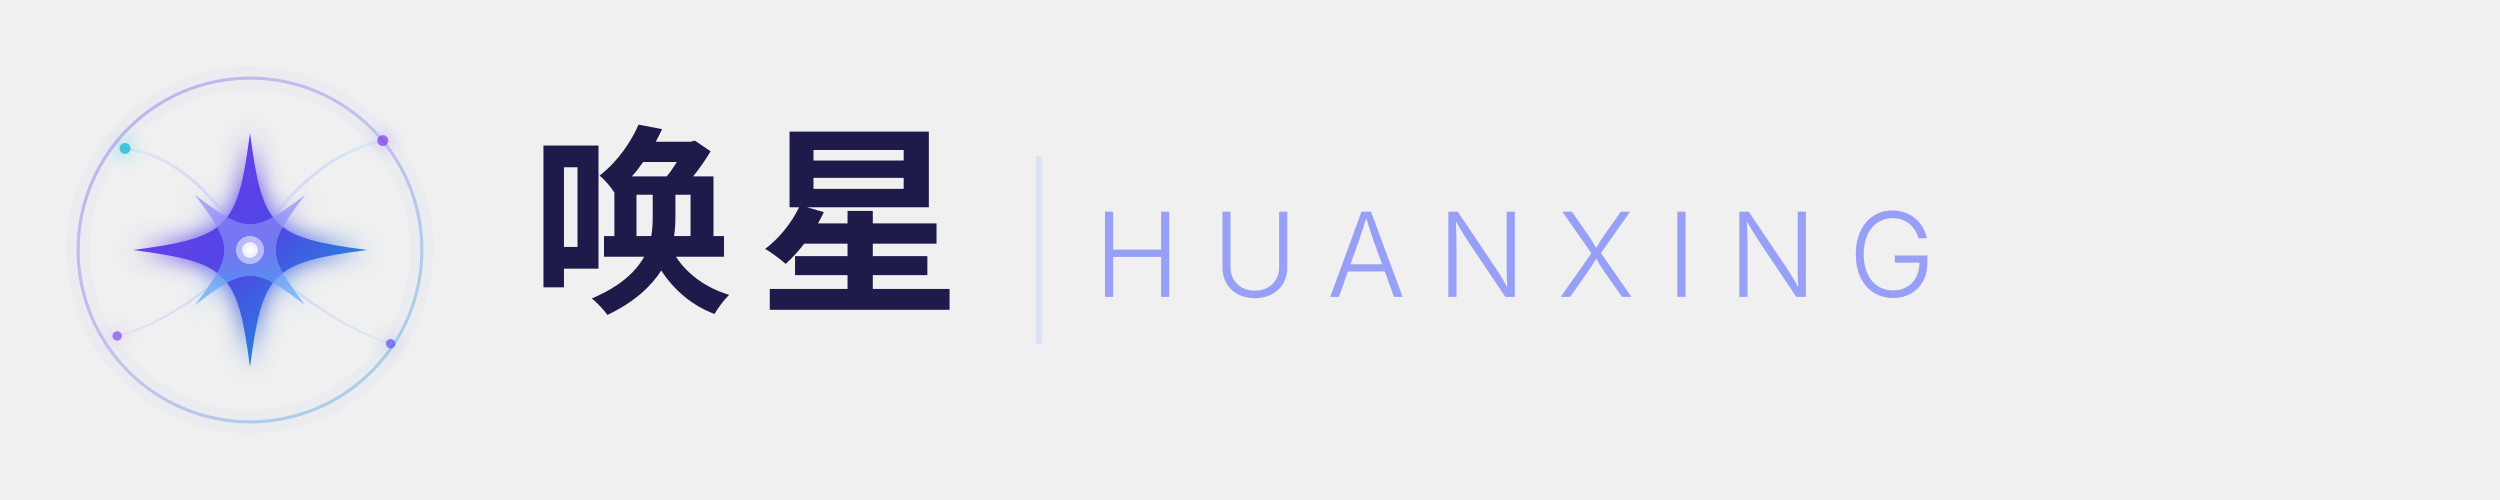
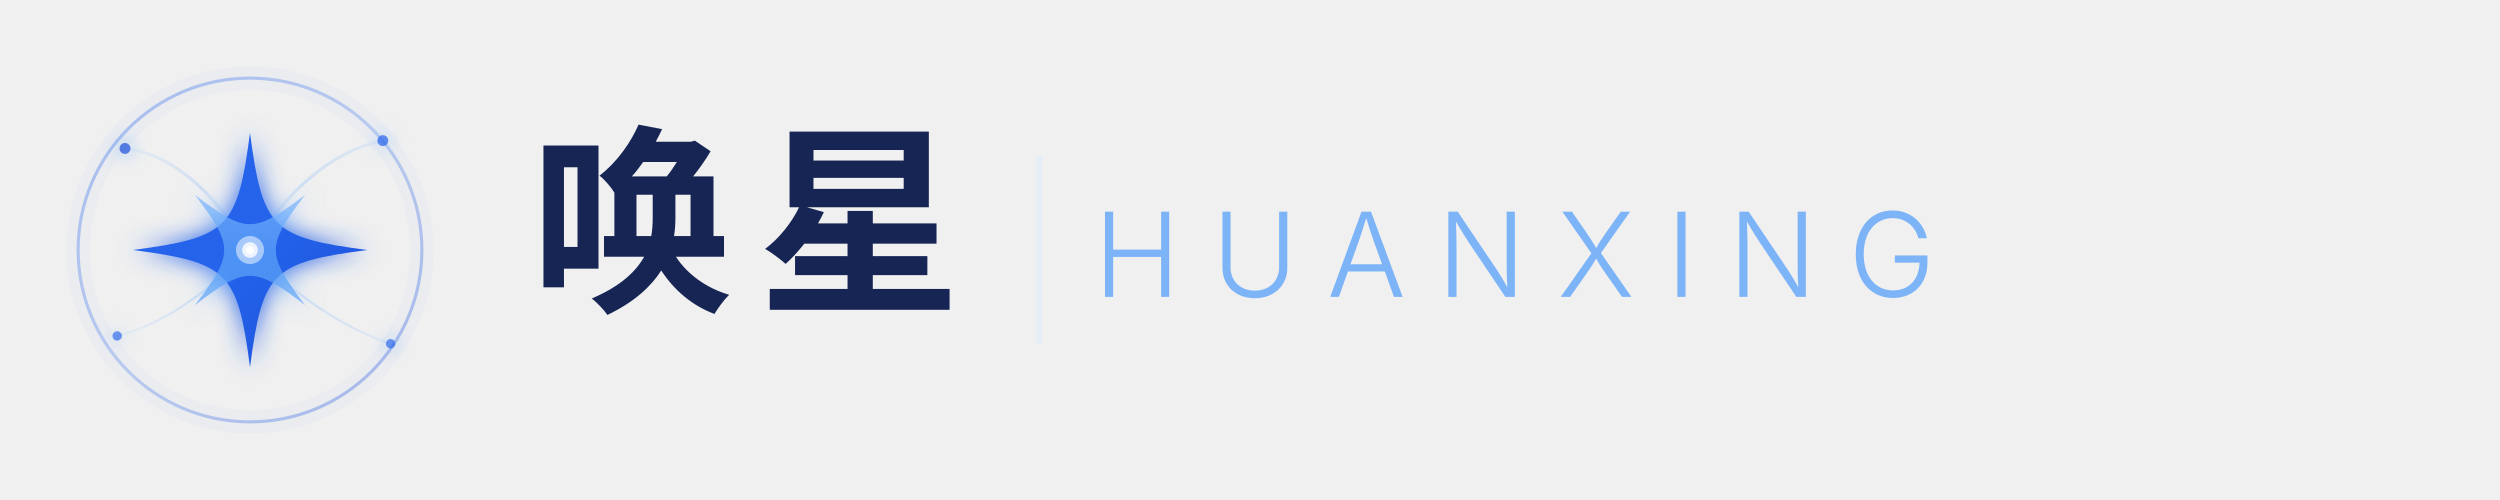
<svg xmlns="http://www.w3.org/2000/svg" viewBox="0 0 320 64" width="320" height="64">
  <defs>
    <linearGradient id="starGrad" x1="0%" y1="0%" x2="100%" y2="100%">
-       <stop offset="0%" stop-color="#7C3AED" />
-       <stop offset="50%" stop-color="#4F46E5" />
-       <stop offset="100%" stop-color="#06B6D4" />
+       <stop offset="0%" stop-color="#2563EB" />
+       <stop offset="50%" stop-color="#2563EB" />
+       <stop offset="100%" stop-color="#1D4ED8" />
    </linearGradient>
    <linearGradient id="starInner" x1="0%" y1="0%" x2="100%" y2="100%">
-       <stop offset="0%" stop-color="#A78BFA" />
-       <stop offset="50%" stop-color="#818CF8" />
-       <stop offset="100%" stop-color="#22D3EE" />
+       <stop offset="0%" stop-color="#93C5FD" />
+       <stop offset="50%" stop-color="#60A5FA" />
+       <stop offset="100%" stop-color="#60A5FA" />
    </linearGradient>
    <linearGradient id="ringGrad" x1="0%" y1="0%" x2="100%" y2="100%">
-       <stop offset="0%" stop-color="#7C3AED" stop-opacity="0.35" />
-       <stop offset="50%" stop-color="#4F46E5" stop-opacity="0.25" />
-       <stop offset="100%" stop-color="#06B6D4" stop-opacity="0.35" />
+       <stop offset="0%" stop-color="#2563EB" stop-opacity="0.35" />
+       <stop offset="50%" stop-color="#2563EB" stop-opacity="0.25" />
+       <stop offset="100%" stop-color="#1D4ED8" stop-opacity="0.35" />
    </linearGradient>
    <linearGradient id="lineGrad1" x1="0%" y1="0%" x2="100%" y2="0%">
-       <stop offset="0%" stop-color="#818CF8" stop-opacity="0" />
-       <stop offset="40%" stop-color="#818CF8" stop-opacity="0.22" />
-       <stop offset="100%" stop-color="#22D3EE" stop-opacity="0.1" />
+       <stop offset="0%" stop-color="#60A5FA" stop-opacity="0" />
+       <stop offset="40%" stop-color="#60A5FA" stop-opacity="0.22" />
+       <stop offset="100%" stop-color="#60A5FA" stop-opacity="0.1" />
    </linearGradient>
    <linearGradient id="lineGrad2" x1="0%" y1="0%" x2="100%" y2="0%">
-       <stop offset="0%" stop-color="#A78BFA" stop-opacity="0.1" />
-       <stop offset="60%" stop-color="#818CF8" stop-opacity="0.22" />
-       <stop offset="100%" stop-color="#818CF8" stop-opacity="0" />
+       <stop offset="0%" stop-color="#93C5FD" stop-opacity="0.1" />
+       <stop offset="60%" stop-color="#60A5FA" stop-opacity="0.22" />
+       <stop offset="100%" stop-color="#60A5FA" stop-opacity="0" />
    </linearGradient>
    <linearGradient id="textGrad" x1="0%" y1="0%" x2="100%" y2="0%">
-       <stop offset="0%" stop-color="#4F46E5" />
-       <stop offset="100%" stop-color="#7C3AED" />
+       <stop offset="0%" stop-color="#2563EB" />
+       <stop offset="100%" stop-color="#2563EB" />
    </linearGradient>
    <filter id="starGlow" x="-30%" y="-30%" width="160%" height="160%">
      <feGaussianBlur in="SourceGraphic" stdDeviation="1.5" result="blur" />
      <feMerge>
        <feMergeNode in="blur" />
        <feMergeNode in="SourceGraphic" />
      </feMerge>
    </filter>
    <filter id="nodeGlow" x="-100%" y="-100%" width="300%" height="300%">
      <feGaussianBlur in="SourceGraphic" stdDeviation="1" />
    </filter>
  </defs>
  <g transform="translate(32, 32)">
-     <circle r="22" fill="none" stroke="#6366F1" stroke-width="3" stroke-opacity="0.03" />
+     <circle r="22" fill="none" stroke="#3B82F6" stroke-width="3" stroke-opacity="0.03" />
    <circle r="22" fill="none" stroke="url(#ringGrad)" stroke-width="0.4" />
    <path d="M0 0 Q 7.5 -12, 17 -14" fill="none" stroke="url(#lineGrad1)" stroke-width="0.4" />
    <path d="M0 0 Q -7.5 -12, -16 -13" fill="none" stroke="url(#lineGrad2)" stroke-width="0.4" />
    <path d="M0 0 Q 9 9, 18 12" fill="none" stroke="url(#lineGrad1)" stroke-width="0.3" />
    <path d="M0 0 Q -9 9, -17 11" fill="none" stroke="url(#lineGrad2)" stroke-width="0.3" />
    <g filter="url(#starGlow)">
      <path d="M0 -15 C1.6 -2.8, 2.8 -1.6, 15 0 C2.8 1.6, 1.6 2.8, 0 15 C-1.6 2.8, -2.8 1.6, -15 0 C-2.8 -1.6, -1.6 -2.8, 0 -15 Z" fill="url(#starGrad)" />
      <path d="M0 -10 C1.1 -1.8, 1.8 -1.1, 10 0 C1.8 1.1, 1.1 1.8, 0 10 C-1.1 1.8, -1.8 1.1, -10 0 C-1.8 -1.1, -1.1 -1.8, 0 -10 Z" fill="url(#starInner)" opacity="0.7" transform="rotate(45)" />
    </g>
    <circle r="1.8" fill="white" opacity="0.5" />
    <circle r="1" fill="white" opacity="0.8" />
    <circle r="0.5" fill="white" />
-     <circle cx="17" cy="-14" r="1.3" fill="#A78BFA" filter="url(#nodeGlow)" opacity="0.3" />
-     <circle cx="17" cy="-14" r="0.7" fill="#7C3AED" opacity="0.7" />
-     <circle cx="-16" cy="-13" r="1.3" fill="#22D3EE" filter="url(#nodeGlow)" opacity="0.3" />
-     <circle cx="-16" cy="-13" r="0.7" fill="#06B6D4" opacity="0.7" />
-     <circle cx="18" cy="12" r="1.1" fill="#818CF8" filter="url(#nodeGlow)" opacity="0.25" />
-     <circle cx="18" cy="12" r="0.6" fill="#4F46E5" opacity="0.65" />
-     <circle cx="-17" cy="11" r="1.1" fill="#A78BFA" filter="url(#nodeGlow)" opacity="0.25" />
-     <circle cx="-17" cy="11" r="0.6" fill="#7C3AED" opacity="0.65" />
+     <circle cx="17" cy="-14" r="1.3" fill="#93C5FD" filter="url(#nodeGlow)" opacity="0.3" />
+     <circle cx="17" cy="-14" r="0.7" fill="#2563EB" opacity="0.7" />
+     <circle cx="-16" cy="-13" r="1.3" fill="#60A5FA" filter="url(#nodeGlow)" opacity="0.3" />
+     <circle cx="-16" cy="-13" r="0.7" fill="#1D4ED8" opacity="0.7" />
+     <circle cx="18" cy="12" r="1.1" fill="#60A5FA" filter="url(#nodeGlow)" opacity="0.25" />
+     <circle cx="18" cy="12" r="0.6" fill="#2563EB" opacity="0.65" />
+     <circle cx="-17" cy="11" r="1.1" fill="#93C5FD" filter="url(#nodeGlow)" opacity="0.25" />
+     <circle cx="-17" cy="11" r="0.6" fill="#2563EB" opacity="0.65" />
  </g>
-   <text x="68" y="38" font-family="'Noto Sans SC', 'PingFang SC', 'Microsoft YaHei', sans-serif" font-weight="700" font-size="26" fill="#1E1B4B" letter-spacing="3">唤星</text>
-   <text x="140" y="38" font-family="'Inter', 'Helvetica Neue', Arial, sans-serif" font-weight="300" font-size="15" fill="#818CF8" letter-spacing="4" opacity="0.8">HUANXING</text>
-   <line x1="133" y1="20" x2="133" y2="44" stroke="#C7D2FE" stroke-width="0.8" stroke-opacity="0.5" />
+   <text x="68" y="38" font-family="'Noto Sans SC', 'PingFang SC', 'Microsoft YaHei', sans-serif" font-weight="700" font-size="26" fill="#172554" letter-spacing="3">唤星</text>
+   <text x="140" y="38" font-family="'Inter', 'Helvetica Neue', Arial, sans-serif" font-weight="300" font-size="15" fill="#60A5FA" letter-spacing="4" opacity="0.8">HUANXING</text>
+   <line x1="133" y1="20" x2="133" y2="44" stroke="#DBEAFE" stroke-width="0.8" stroke-opacity="0.5" />
</svg>
